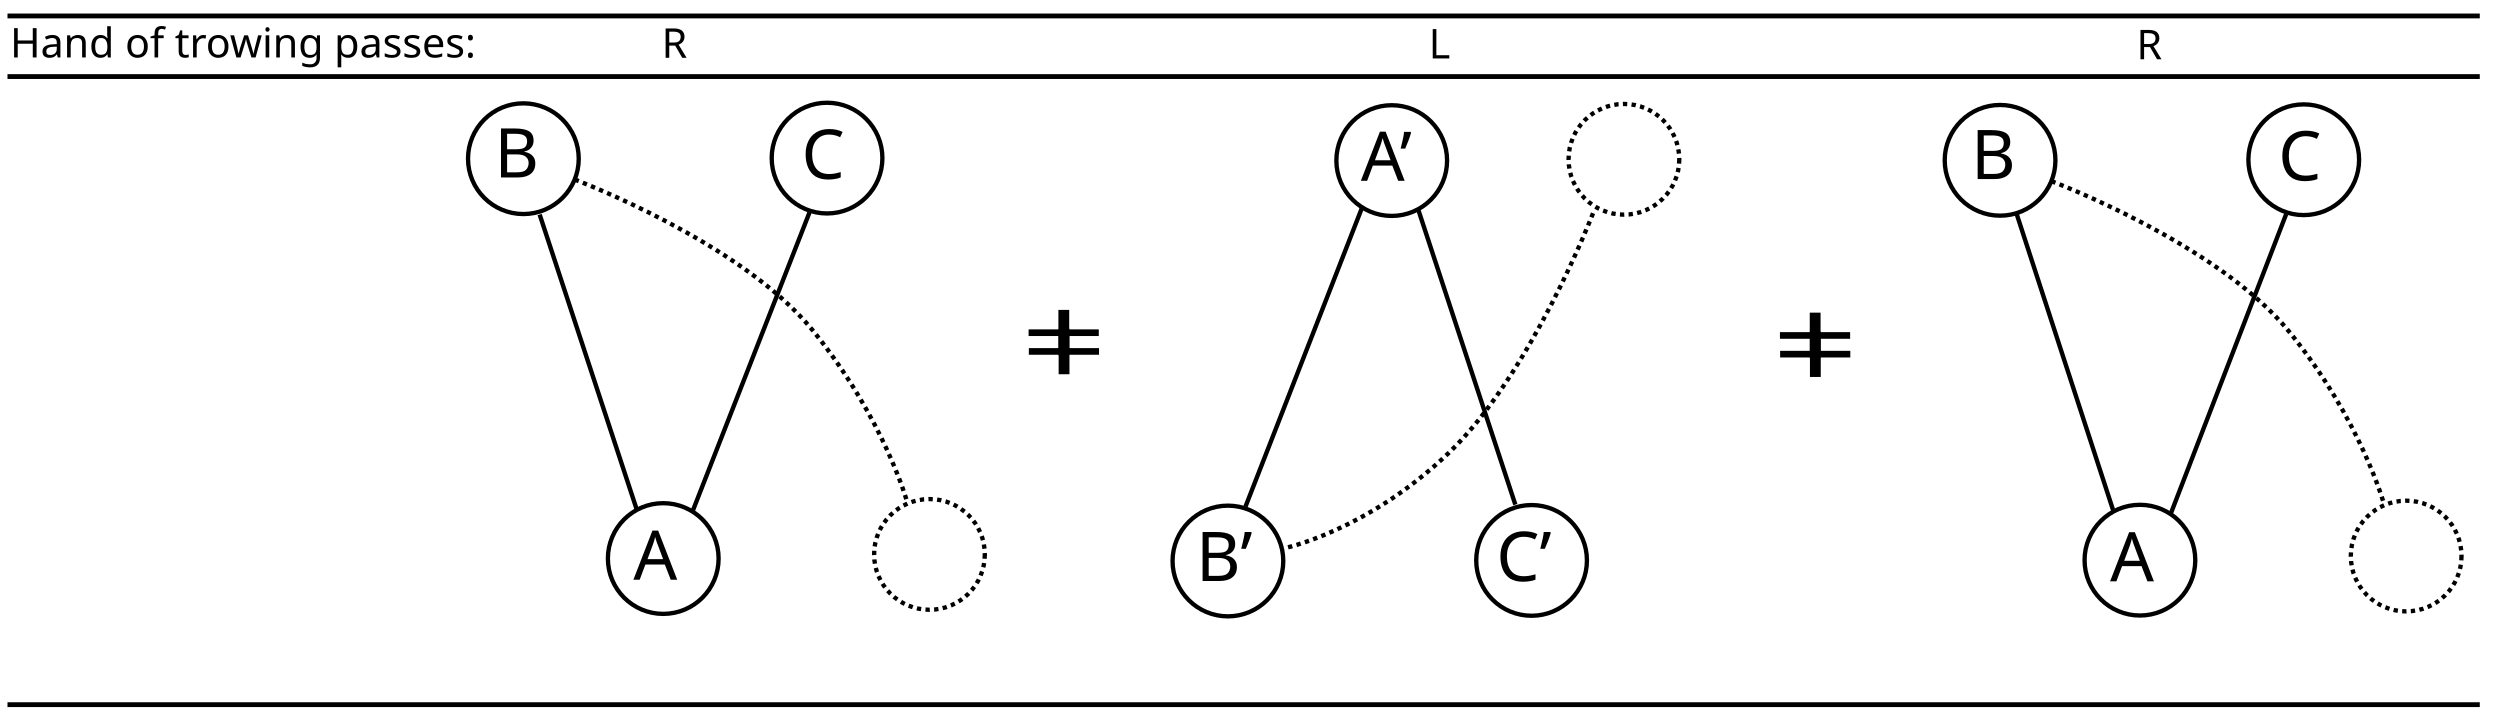
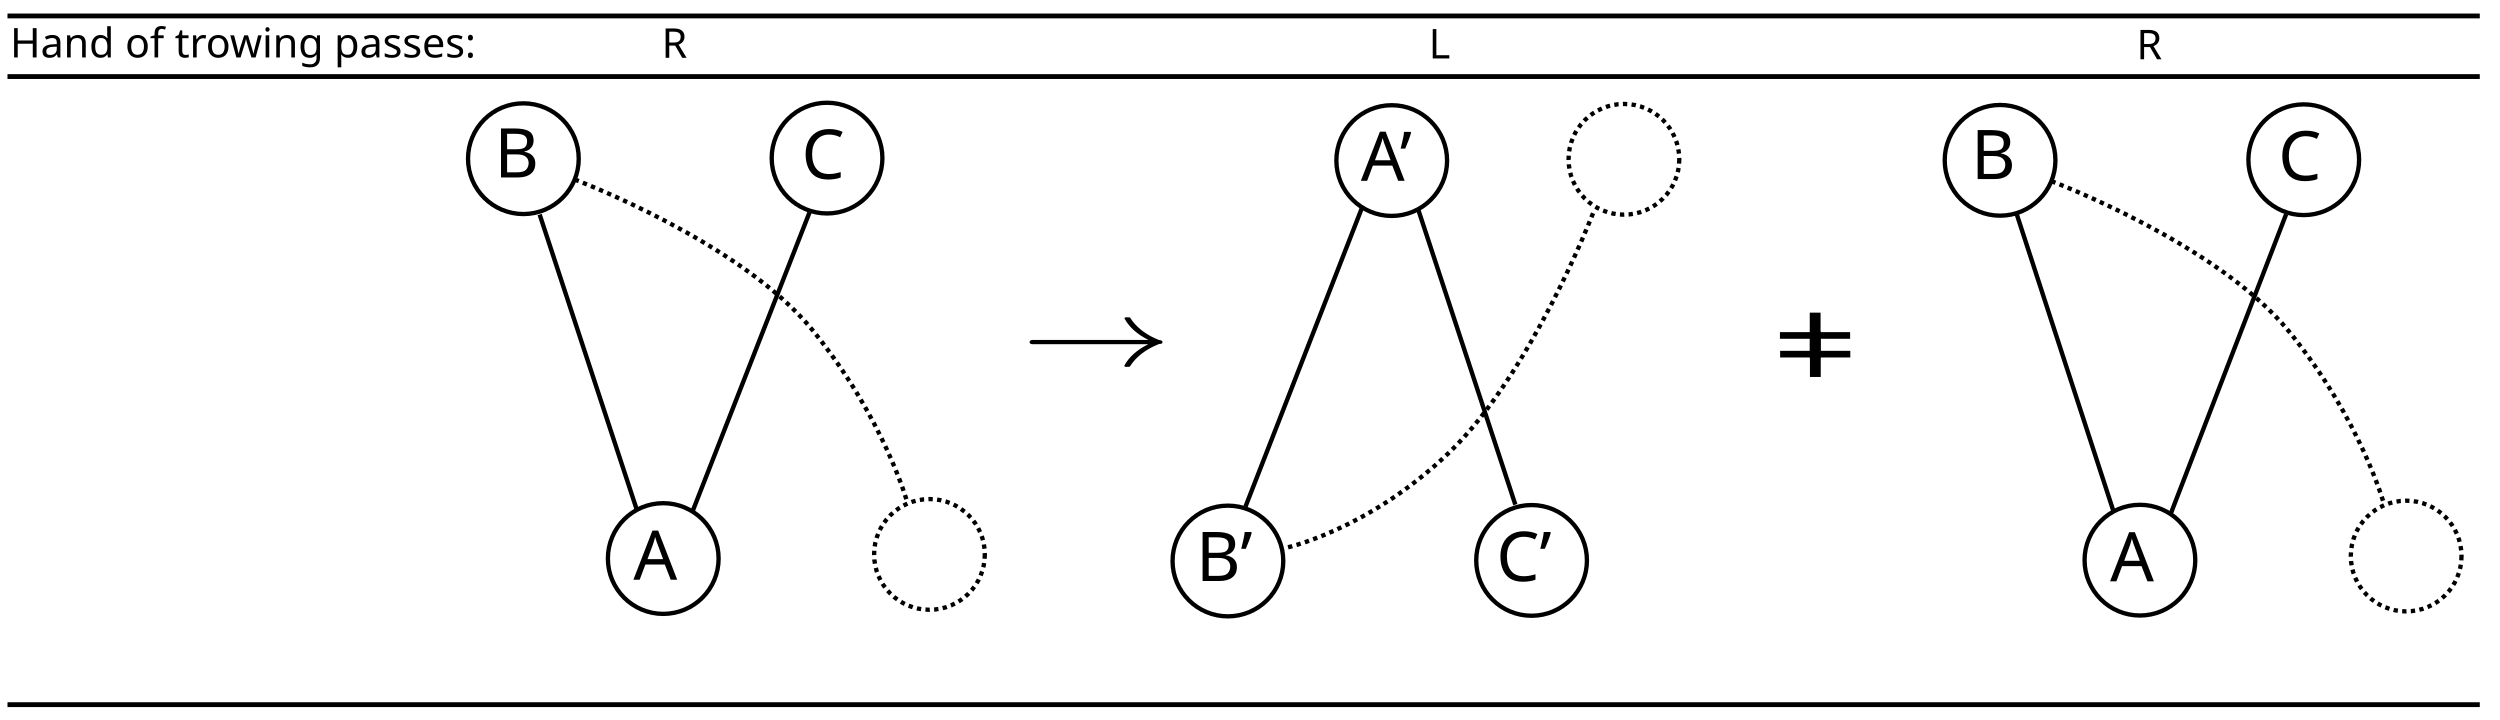
<svg xmlns="http://www.w3.org/2000/svg" width="205mm" height="59mm" viewBox="0 0 205 59" version="1.1" id="svg8">
  <defs id="defs2" />
  <g id="layer1" transform="translate(0,-238)">
    <circle style="opacity:1;vector-effect:none;fill:none;fill-opacity:1;stroke:#000000;stroke-width:0.355;stroke-linecap:butt;stroke-linejoin:miter;stroke-miterlimit:4;stroke-dasharray:none;stroke-dashoffset:0;stroke-opacity:1" id="path815" cx="42.917" cy="251.013" r="4.539" />
    <circle style="opacity:1;vector-effect:none;fill:none;fill-opacity:1;stroke:#000000;stroke-width:0.355;stroke-linecap:butt;stroke-linejoin:miter;stroke-miterlimit:4;stroke-dasharray:none;stroke-dashoffset:0;stroke-opacity:1" id="path815-7" cx="67.818" cy="250.964" r="4.539" />
    <circle style="opacity:1;vector-effect:none;fill:none;fill-opacity:1;stroke:#000000;stroke-width:0.355;stroke-linecap:butt;stroke-linejoin:miter;stroke-miterlimit:4;stroke-dasharray:none;stroke-dashoffset:0;stroke-opacity:1" id="path815-7-5" cx="54.386" cy="283.8" r="4.539" />
    <path style="fill:none;stroke:#000000;stroke-width:0.36;stroke-linecap:butt;stroke-linejoin:miter;stroke-miterlimit:4;stroke-dasharray:none;stroke-opacity:1" d="m 44.251,255.592 7.947,24.146" id="path886" />
    <path style="fill:none;stroke:#000000;stroke-width:0.36;stroke-linecap:butt;stroke-linejoin:miter;stroke-miterlimit:4;stroke-dasharray:none;stroke-opacity:1" d="m 56.803,279.898 9.575,-24.475" id="path888" />
    <text xml:space="preserve" style="font-style:normal;font-weight:normal;font-size:5.621px;line-height:1.25;font-family:sans-serif;letter-spacing:0px;word-spacing:0px;fill:#000000;fill-opacity:1;stroke:none;stroke-width:0.169" x="40.534" y="252.552" id="text892">
      <tspan id="tspan890" x="40.534" y="252.552" style="font-style:normal;font-variant:normal;font-weight:normal;font-stretch:normal;font-size:5.621px;font-family:cmmi10;-inkscape-font-specification:cmmi10;stroke-width:0.169">B</tspan>
    </text>
    <text xml:space="preserve" style="font-style:normal;font-weight:normal;font-size:5.621px;line-height:1.25;font-family:sans-serif;letter-spacing:0px;word-spacing:0px;fill:#000000;fill-opacity:1;stroke:none;stroke-width:0.169" x="65.72" y="252.66" id="text892-5">
      <tspan id="tspan890-7" x="65.72" y="252.66" style="font-style:normal;font-variant:normal;font-weight:normal;font-stretch:normal;font-size:5.621px;font-family:cmmi10;-inkscape-font-specification:cmmi10;stroke-width:0.169">C</tspan>
    </text>
    <text xml:space="preserve" style="font-style:normal;font-weight:normal;font-size:5.621px;line-height:1.25;font-family:sans-serif;letter-spacing:0px;word-spacing:0px;fill:#000000;fill-opacity:1;stroke:none;stroke-width:0.169" x="111.588" y="252.828" id="text892-5-4">
      <tspan id="tspan890-7-1" x="111.588" y="252.828" style="font-style:normal;font-variant:normal;font-weight:normal;font-stretch:normal;font-size:5.621px;font-family:cmmi10;-inkscape-font-specification:cmmi10;stroke-width:0.169">A’ </tspan>
    </text>
    <text xml:space="preserve" style="font-style:normal;font-weight:normal;font-size:5.621px;line-height:1.25;font-family:sans-serif;letter-spacing:0px;word-spacing:0px;fill:#000000;fill-opacity:1;stroke:none;stroke-width:0.169" x="51.939" y="285.539" id="text892-5-4-5">
      <tspan id="tspan890-7-1-9" x="51.939" y="285.539" style="font-style:normal;font-variant:normal;font-weight:normal;font-stretch:normal;font-size:5.621px;font-family:cmmi10;-inkscape-font-specification:cmmi10;stroke-width:0.169">A </tspan>
    </text>
    <circle style="opacity:1;vector-effect:none;fill:none;fill-opacity:1;stroke:#000000;stroke-width:0.355;stroke-linecap:butt;stroke-linejoin:miter;stroke-miterlimit:4;stroke-dasharray:none;stroke-dashoffset:0;stroke-opacity:1" id="path815-3" cx="-125.589" cy="-283.953" r="4.539" transform="scale(-1)" />
    <circle style="opacity:1;vector-effect:none;fill:none;fill-opacity:1;stroke:#000000;stroke-width:0.355;stroke-linecap:butt;stroke-linejoin:miter;stroke-miterlimit:4;stroke-dasharray:none;stroke-dashoffset:0;stroke-opacity:1" id="path815-7-6" cx="-100.689" cy="-284.002" r="4.539" transform="scale(-1)" />
    <circle style="opacity:1;vector-effect:none;fill:none;fill-opacity:1;stroke:#000000;stroke-width:0.355;stroke-linecap:butt;stroke-linejoin:miter;stroke-miterlimit:4;stroke-dasharray:none;stroke-dashoffset:0;stroke-opacity:1" id="path815-7-5-8" cx="-114.121" cy="-251.167" r="4.539" transform="scale(-1)" />
    <path style="fill:none;stroke:#000000;stroke-width:0.36;stroke-linecap:butt;stroke-linejoin:miter;stroke-miterlimit:4;stroke-dasharray:none;stroke-opacity:1" d="M 124.256,279.375 116.309,255.229" id="path886-0" />
    <path style="fill:none;stroke:#000000;stroke-width:0.36;stroke-linecap:butt;stroke-linejoin:miter;stroke-miterlimit:4;stroke-dasharray:none;stroke-opacity:1" d="m 111.704,254.983 -9.575,24.561" id="path888-2" />
    <text xml:space="preserve" style="font-style:normal;font-weight:normal;font-size:5.621px;line-height:1.25;font-family:sans-serif;letter-spacing:0px;word-spacing:0px;fill:#000000;fill-opacity:1;stroke:none;stroke-width:0.169" x="98.067" y="285.643" id="text892-5-4-50">
      <tspan id="tspan890-7-1-6" x="98.067" y="285.643" style="font-style:normal;font-variant:normal;font-weight:normal;font-stretch:normal;font-size:5.621px;font-family:cmmi10;-inkscape-font-specification:cmmi10;stroke-width:0.169">B’ </tspan>
    </text>
    <text xml:space="preserve" style="font-style:normal;font-weight:normal;font-size:5.621px;line-height:1.25;font-family:sans-serif;letter-spacing:0px;word-spacing:0px;fill:#000000;fill-opacity:1;stroke:none;stroke-width:0.169" x="122.692" y="285.641" id="text892-5-4-50-6">
      <tspan id="tspan890-7-1-6-2" x="122.692" y="285.641" style="font-style:normal;font-variant:normal;font-weight:normal;font-stretch:normal;font-size:5.621px;font-family:cmmi10;-inkscape-font-specification:cmmi10;stroke-width:0.169">C’ </tspan>
    </text>
    <text xml:space="preserve" style="font-style:normal;font-variant:normal;font-weight:normal;font-stretch:normal;font-size:10.583px;line-height:1.25;font-family:cmmi10;-inkscape-font-specification:cmmi10;letter-spacing:0px;word-spacing:0px;fill:#000000;fill-opacity:1;stroke:none;stroke-width:0.265" x="44.524" y="218.289" id="text4792">
      <tspan id="tspan4790" x="44.524" y="227.81" style="font-style:normal;font-variant:normal;font-weight:normal;font-stretch:normal;font-family:cmmi10;-inkscape-font-specification:cmmi10;stroke-width:0.265" />
    </text>
-     <text xml:space="preserve" style="font-style:normal;font-variant:normal;font-weight:normal;font-stretch:normal;font-size:9.72px;line-height:1.25;font-family:cmmi10;-inkscape-font-specification:cmmi10;letter-spacing:0px;word-spacing:0px;fill:#000000;fill-opacity:1;stroke:none;stroke-width:0.243" x="66.384" y="338.044" id="text4800" transform="scale(1.261381,0.7927821)">
-       <tspan id="tspan4798" x="66.384" y="338.044" style="stroke-width:0.243">+</tspan>
-     </text>
-     <text xml:space="preserve" style="font-style:normal;font-variant:normal;font-weight:normal;font-stretch:normal;font-size:9.72px;line-height:1.25;font-family:cmmi10;-inkscape-font-specification:cmmi10;letter-spacing:0px;word-spacing:0px;fill:#000000;fill-opacity:1;stroke:none;stroke-width:0.243" x="66.397" y="-333.136" id="text4800-2" transform="scale(1.261381,-0.7927821)">
-       <tspan id="tspan4798-2" x="66.397" y="-333.136" style="stroke-width:0.243">+</tspan>
-     </text>
+     <g aria-label="+" transform="scale(1.261381,0.7927821)" style="font-style:normal;font-variant:normal;font-weight:normal;font-stretch:normal;font-size:9.72px;line-height:1.25;font-family:cmmi10;-inkscape-font-specification:cmmi10;letter-spacing:0px;word-spacing:0px;fill:#000000;fill-opacity:1;stroke:none;stroke-width:0.243" id="text4800">
+       <path d="m 67.115,335.809 q -0.081,0 -0.133,-0.062 -0.052,-0.062 -0.052,-0.133 0,-0.071 0.052,-0.133 0.052,-0.062 0.133,-0.062 h 8.339 q 0.033,0 0.062,0.029 0.033,0.024 0.033,0.057 v 0.128 q 0,0.043 -0.047,0.066 -0.47,0.271 -0.859,0.636 -0.389,0.365 -0.688,0.816 -0.299,0.451 -0.484,0.93 -0.033,0.071 -0.085,0.071 h -0.195 q -0.1,0 -0.1,-0.128 0.451,-1.334 1.557,-2.216 z" style="stroke-width:0.243" id="path876" />
+     </g>
+     <g aria-label="+" transform="scale(1.261381,-0.7927821)" style="font-style:normal;font-variant:normal;font-weight:normal;font-stretch:normal;font-size:9.72px;line-height:1.25;font-family:cmmi10;-inkscape-font-specification:cmmi10;letter-spacing:0px;word-spacing:0px;fill:#000000;fill-opacity:1;stroke:none;stroke-width:0.243" id="text4800-2">
+       <path d="m 67.128,-335.371 q -0.081,0 -0.133,-0.062 -0.052,-0.062 -0.052,-0.133 0,-0.071 0.052,-0.133 0.052,-0.062 0.133,-0.062 h 8.339 q 0.033,0 0.062,0.029 0.033,0.024 0.033,0.057 v 0.128 q 0,0.043 -0.047,0.066 -0.47,0.271 -0.859,0.636 -0.389,0.365 -0.688,0.816 -0.299,0.451 -0.484,0.93 -0.033,0.071 -0.085,0.071 H 73.203 q -0.1,0 -0.1,-0.128 0.451,-1.334 1.557,-2.216 z" style="stroke-width:0.243" id="path873" />
+     </g>
    <circle style="opacity:1;vector-effect:none;fill:none;fill-opacity:1;stroke:#000000;stroke-width:0.355;stroke-linecap:butt;stroke-linejoin:miter;stroke-miterlimit:4;stroke-dasharray:0.355, 0.355;stroke-dashoffset:0;stroke-opacity:1" id="path815-9" cx="76.216" cy="283.462" r="4.539" />
    <path style="fill:none;stroke:#000000;stroke-width:0.36;stroke-linecap:butt;stroke-linejoin:miter;stroke-miterlimit:4;stroke-dasharray:0.36, 0.36;stroke-dashoffset:0;stroke-opacity:1" d="m 47.122,252.72 c 0,0 13.588,5.091 19.489,12.33 5.901,7.24 7.813,14.225 7.813,14.225" id="path4861" />
    <circle style="opacity:1;vector-effect:none;fill:none;fill-opacity:1;stroke:#000000;stroke-width:0.355;stroke-linecap:butt;stroke-linejoin:miter;stroke-miterlimit:4;stroke-dasharray:0.355, 0.355;stroke-dashoffset:0;stroke-opacity:1" id="path815-9-8" cx="133.162" cy="251.063" r="4.539" />
    <path style="fill:none;stroke:#000000;stroke-width:0.36;stroke-linecap:butt;stroke-linejoin:miter;stroke-miterlimit:4;stroke-dasharray:0.36, 0.36;stroke-dashoffset:0;stroke-opacity:1" d="m 130.629,255.486 c 0,0 -5.072,13.176 -11.815,19.638 -6.743,6.462 -13.554,7.842 -13.554,7.842" id="path4861-3" />
    <circle style="opacity:1;vector-effect:none;fill:none;fill-opacity:1;stroke:#000000;stroke-width:0.355;stroke-linecap:butt;stroke-linejoin:miter;stroke-miterlimit:4;stroke-dasharray:none;stroke-dashoffset:0;stroke-opacity:1" id="path815-36" cx="164.006" cy="251.146" r="4.539" />
    <circle style="opacity:1;vector-effect:none;fill:none;fill-opacity:1;stroke:#000000;stroke-width:0.355;stroke-linecap:butt;stroke-linejoin:miter;stroke-miterlimit:4;stroke-dasharray:none;stroke-dashoffset:0;stroke-opacity:1" id="path815-7-0" cx="188.907" cy="251.098" r="4.539" />
    <circle style="opacity:1;vector-effect:none;fill:none;fill-opacity:1;stroke:#000000;stroke-width:0.355;stroke-linecap:butt;stroke-linejoin:miter;stroke-miterlimit:4;stroke-dasharray:none;stroke-dashoffset:0;stroke-opacity:1" id="path815-7-5-5" cx="175.474" cy="283.933" r="4.539" />
    <path style="fill:none;stroke:#000000;stroke-width:0.36;stroke-linecap:butt;stroke-linejoin:miter;stroke-miterlimit:4;stroke-dasharray:none;stroke-opacity:1" d="m 165.34,255.466 7.947,24.404" id="path886-02" />
    <path style="fill:none;stroke:#000000;stroke-width:0.36;stroke-linecap:butt;stroke-linejoin:miter;stroke-miterlimit:4;stroke-dasharray:none;stroke-opacity:1" d="m 178.021,280.074 9.446,-24.518" id="path888-9" />
    <text xml:space="preserve" style="font-style:normal;font-weight:normal;font-size:5.621px;line-height:1.25;font-family:sans-serif;letter-spacing:0px;word-spacing:0px;fill:#000000;fill-opacity:1;stroke:none;stroke-width:0.169" x="161.623" y="252.685" id="text892-4">
      <tspan id="tspan890-3" x="161.623" y="252.685" style="font-style:normal;font-variant:normal;font-weight:normal;font-stretch:normal;font-size:5.621px;font-family:cmmi10;-inkscape-font-specification:cmmi10;stroke-width:0.169">B</tspan>
    </text>
    <text xml:space="preserve" style="font-style:normal;font-weight:normal;font-size:5.621px;line-height:1.25;font-family:sans-serif;letter-spacing:0px;word-spacing:0px;fill:#000000;fill-opacity:1;stroke:none;stroke-width:0.169" x="186.809" y="252.793" id="text892-5-5">
      <tspan id="tspan890-7-17" x="186.809" y="252.793" style="font-style:normal;font-variant:normal;font-weight:normal;font-stretch:normal;font-size:5.621px;font-family:cmmi10;-inkscape-font-specification:cmmi10;stroke-width:0.169">C</tspan>
    </text>
    <text xml:space="preserve" style="font-style:normal;font-weight:normal;font-size:5.621px;line-height:1.25;font-family:sans-serif;letter-spacing:0px;word-spacing:0px;fill:#000000;fill-opacity:1;stroke:none;stroke-width:0.169" x="173.028" y="285.672" id="text892-5-4-5-4">
      <tspan id="tspan890-7-1-9-3" x="173.028" y="285.672" style="font-style:normal;font-variant:normal;font-weight:normal;font-stretch:normal;font-size:5.621px;font-family:cmmi10;-inkscape-font-specification:cmmi10;stroke-width:0.169">A </tspan>
    </text>
    <circle style="opacity:1;vector-effect:none;fill:none;fill-opacity:1;stroke:#000000;stroke-width:0.355;stroke-linecap:butt;stroke-linejoin:miter;stroke-miterlimit:4;stroke-dasharray:0.355, 0.355;stroke-dashoffset:0;stroke-opacity:1" id="path815-9-1" cx="197.305" cy="283.595" r="4.539" />
    <path style="fill:none;stroke:#000000;stroke-width:0.36;stroke-linecap:butt;stroke-linejoin:miter;stroke-miterlimit:4;stroke-dasharray:0.36, 0.36;stroke-dashoffset:0;stroke-opacity:1" d="m 168.211,252.853 c 0,0 13.588,5.091 19.489,12.33 5.901,7.24 7.813,14.226 7.813,14.226" id="path4861-4" />
    <text xml:space="preserve" style="font-style:normal;font-variant:normal;font-weight:normal;font-stretch:normal;font-size:9.72px;line-height:1.25;font-family:cmmi10;-inkscape-font-specification:cmmi10;letter-spacing:0px;word-spacing:0px;fill:#000000;fill-opacity:1;stroke:none;stroke-width:0.243" x="115.226" y="338.327" id="text4800-6" transform="scale(1.261381,0.7927821)">
      <tspan id="tspan4798-9" x="115.226" y="338.327" style="stroke-width:0.243">+</tspan>
    </text>
    <text xml:space="preserve" style="font-style:normal;font-variant:normal;font-weight:normal;font-stretch:normal;font-size:9.72px;line-height:1.25;font-family:cmmi10;-inkscape-font-specification:cmmi10;letter-spacing:0px;word-spacing:0px;fill:#000000;fill-opacity:1;stroke:none;stroke-width:0.243" x="115.239" y="-333.418" id="text4800-2-4" transform="scale(1.261381,-0.7927821)">
      <tspan id="tspan4798-2-2" x="115.239" y="-333.418" style="stroke-width:0.243">+</tspan>
    </text>
    <text xml:space="preserve" style="font-style:normal;font-weight:normal;font-size:5.621px;line-height:1.25;font-family:sans-serif;letter-spacing:0px;word-spacing:0px;fill:#000000;fill-opacity:1;stroke:none;stroke-width:0.169" x="54.252" y="242.739" id="text892-2">
      <tspan id="tspan890-6" x="54.252" y="242.739" style="font-style:normal;font-variant:normal;font-weight:normal;font-stretch:normal;font-size:3.373px;font-family:cmmi10;-inkscape-font-specification:cmmi10;stroke-width:0.169">R</tspan>
    </text>
    <path style="fill:none;stroke:#000000;stroke-width:0.395;stroke-linecap:butt;stroke-linejoin:miter;stroke-miterlimit:4;stroke-dasharray:none;stroke-opacity:1" d="M 0.614,244.278 H 203.342" id="path5018" />
    <text xml:space="preserve" style="font-style:normal;font-weight:normal;font-size:5.621px;line-height:1.25;font-family:sans-serif;letter-spacing:0px;word-spacing:0px;fill:#000000;fill-opacity:1;stroke:none;stroke-width:0.169" x="0.827" y="242.71" id="text892-2-1">
      <tspan x="0.827" y="242.71" style="font-style:normal;font-variant:normal;font-weight:normal;font-stretch:normal;font-size:3.373px;line-height:0;font-family:cmr10;-inkscape-font-specification:cmr10;letter-spacing:0px;direction:ltr;stroke-width:0.169" id="tspan5050">Hand of trowing passes:</tspan>
    </text>
    <text xml:space="preserve" style="font-style:normal;font-weight:normal;font-size:5.621px;line-height:1.25;font-family:sans-serif;letter-spacing:0px;word-spacing:0px;fill:#000000;fill-opacity:1;stroke:none;stroke-width:0.169" x="175.192" y="242.861" id="text892-2-8">
      <tspan id="tspan890-6-9" x="175.192" y="242.861" style="font-style:normal;font-variant:normal;font-weight:normal;font-stretch:normal;font-size:3.373px;font-family:cmmi10;-inkscape-font-specification:cmmi10;stroke-width:0.169">R</tspan>
    </text>
    <text xml:space="preserve" style="font-style:normal;font-weight:normal;font-size:5.621px;line-height:1.25;font-family:sans-serif;letter-spacing:0px;word-spacing:0px;fill:#000000;fill-opacity:1;stroke:none;stroke-width:0.169" x="117.155" y="242.793" id="text892-2-2">
      <tspan id="tspan890-6-8" x="117.155" y="242.793" style="font-style:normal;font-variant:normal;font-weight:normal;font-stretch:normal;font-size:3.373px;font-family:cmmi10;-inkscape-font-specification:cmmi10;stroke-width:0.169">L</tspan>
    </text>
    <path style="fill:none;stroke:#000000;stroke-width:0.395;stroke-linecap:butt;stroke-linejoin:miter;stroke-miterlimit:4;stroke-dasharray:none;stroke-opacity:1" d="M 0.614,239.308 H 203.342" id="path5018-8" />
    <path style="fill:none;stroke:#000000;stroke-width:0.395;stroke-linecap:butt;stroke-linejoin:miter;stroke-miterlimit:4;stroke-dasharray:none;stroke-opacity:1" d="M 0.614,295.782 H 203.342" id="path5018-8-8" />
  </g>
</svg>
